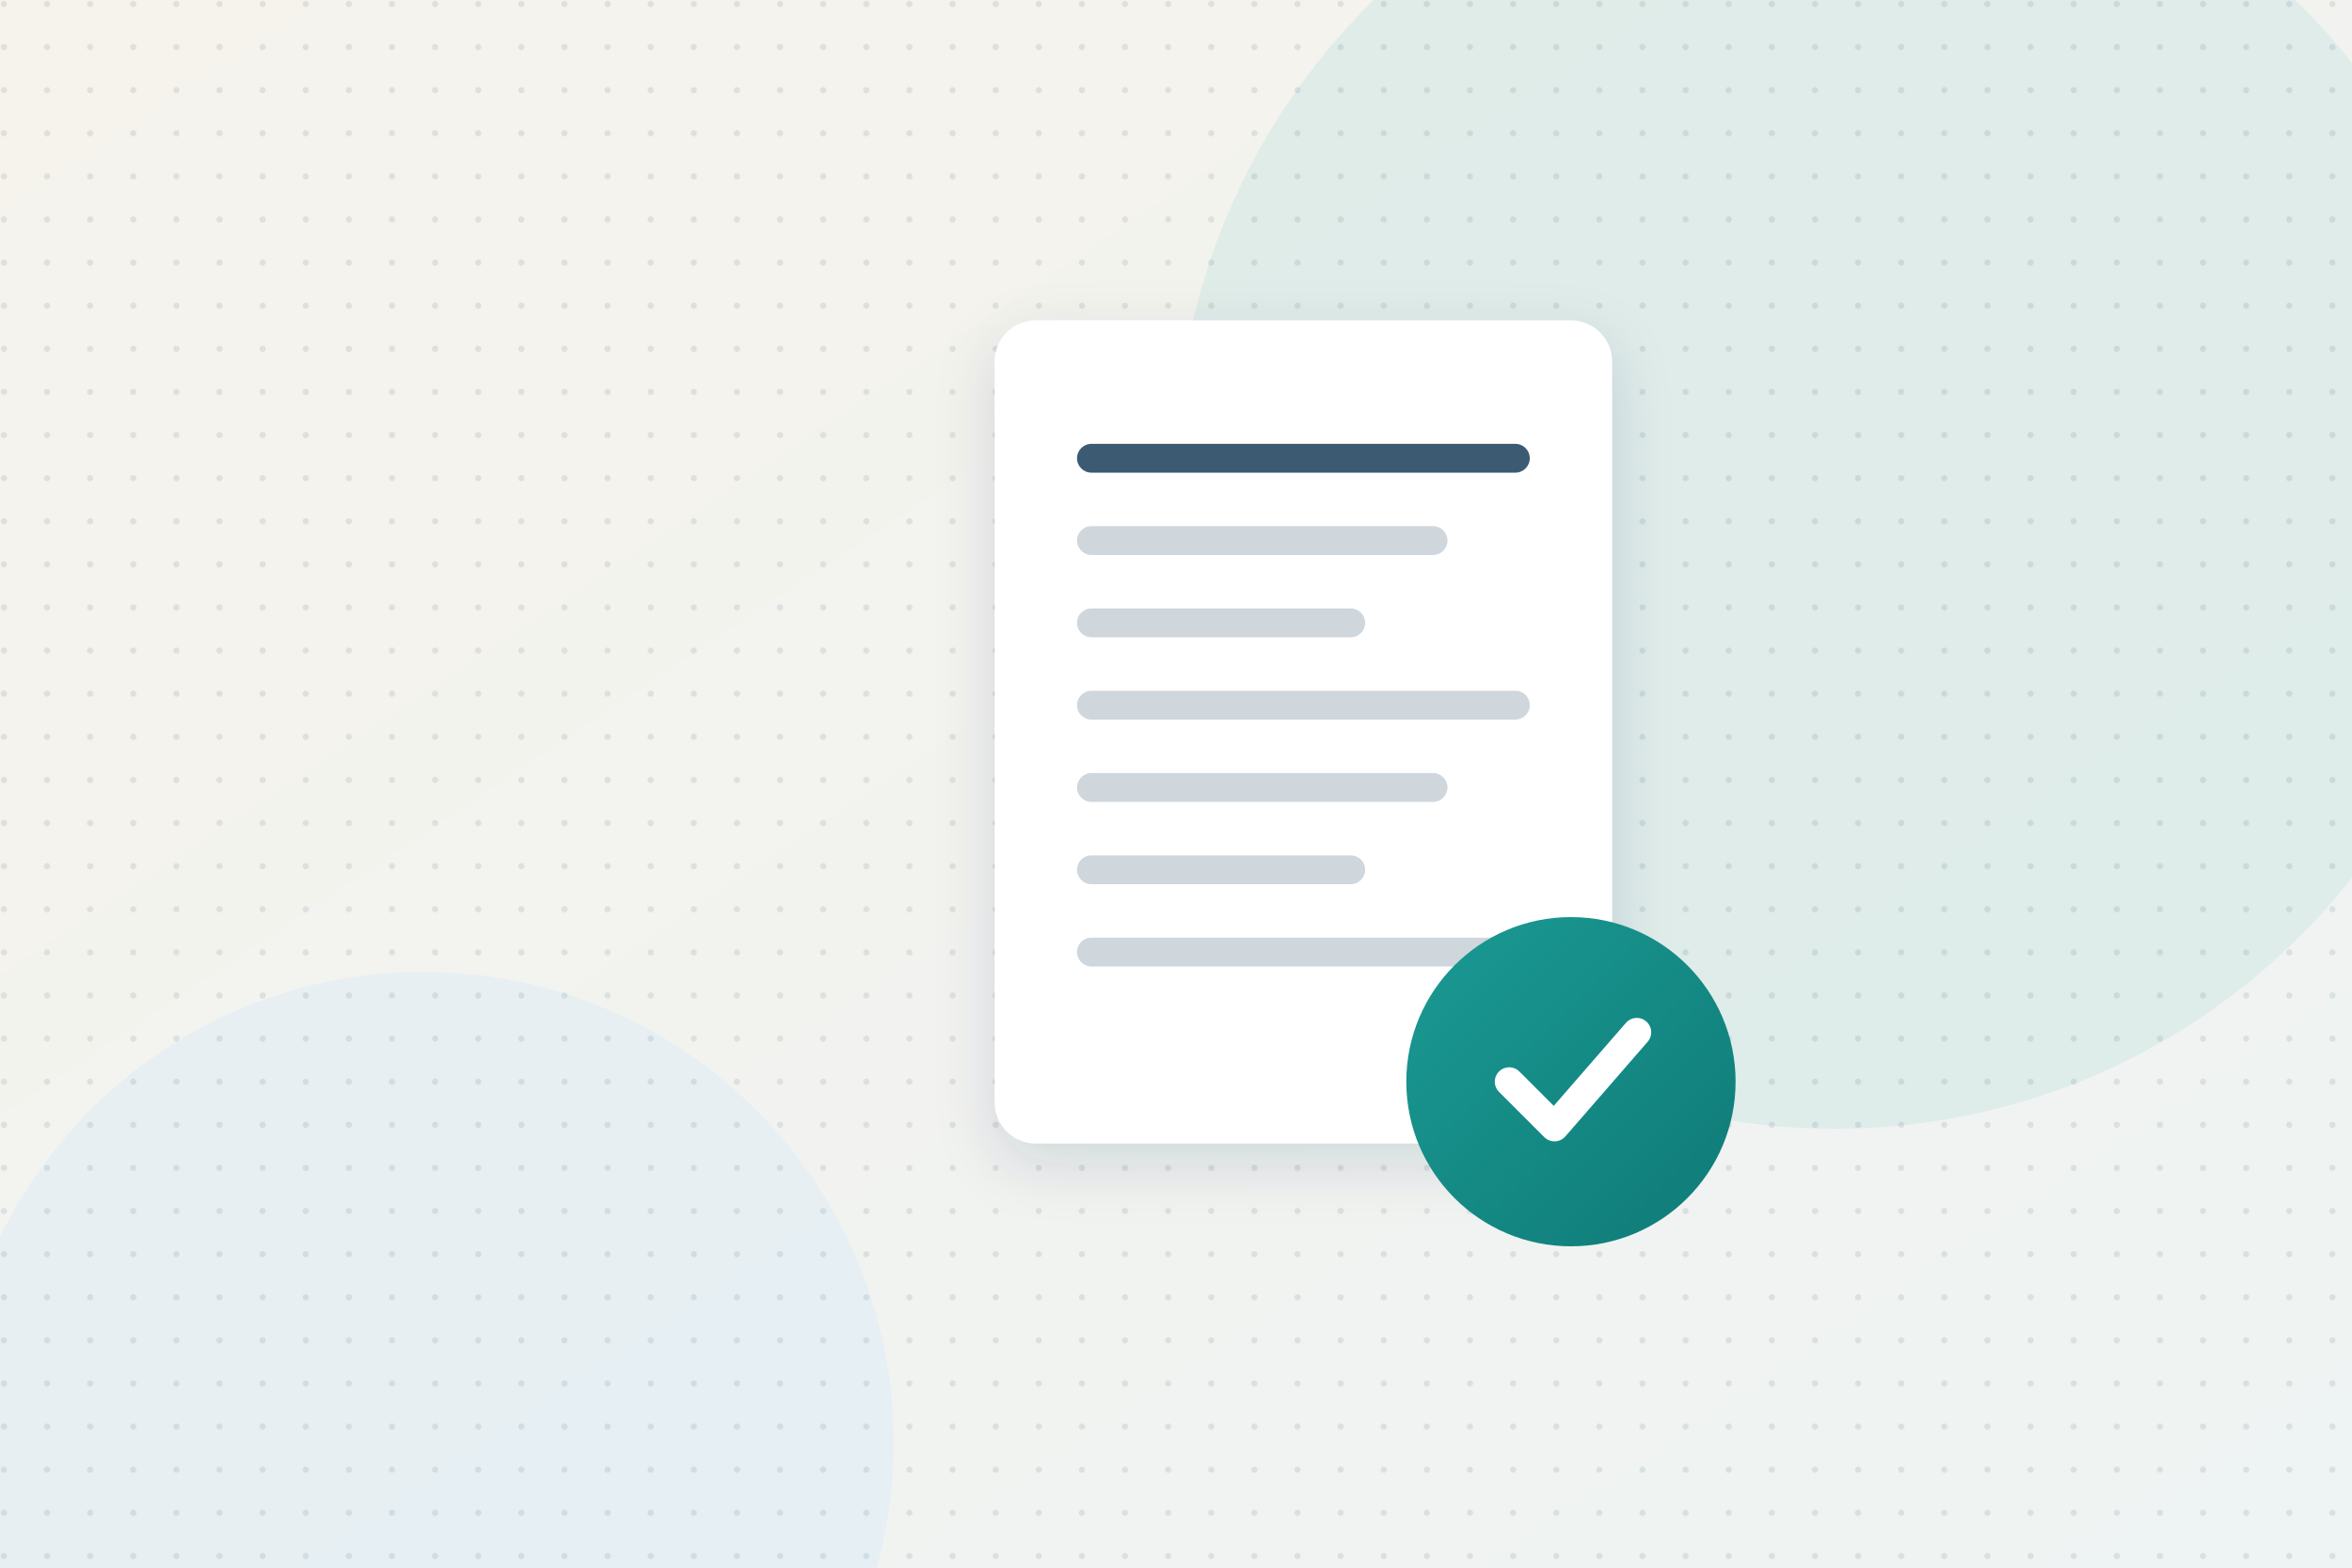
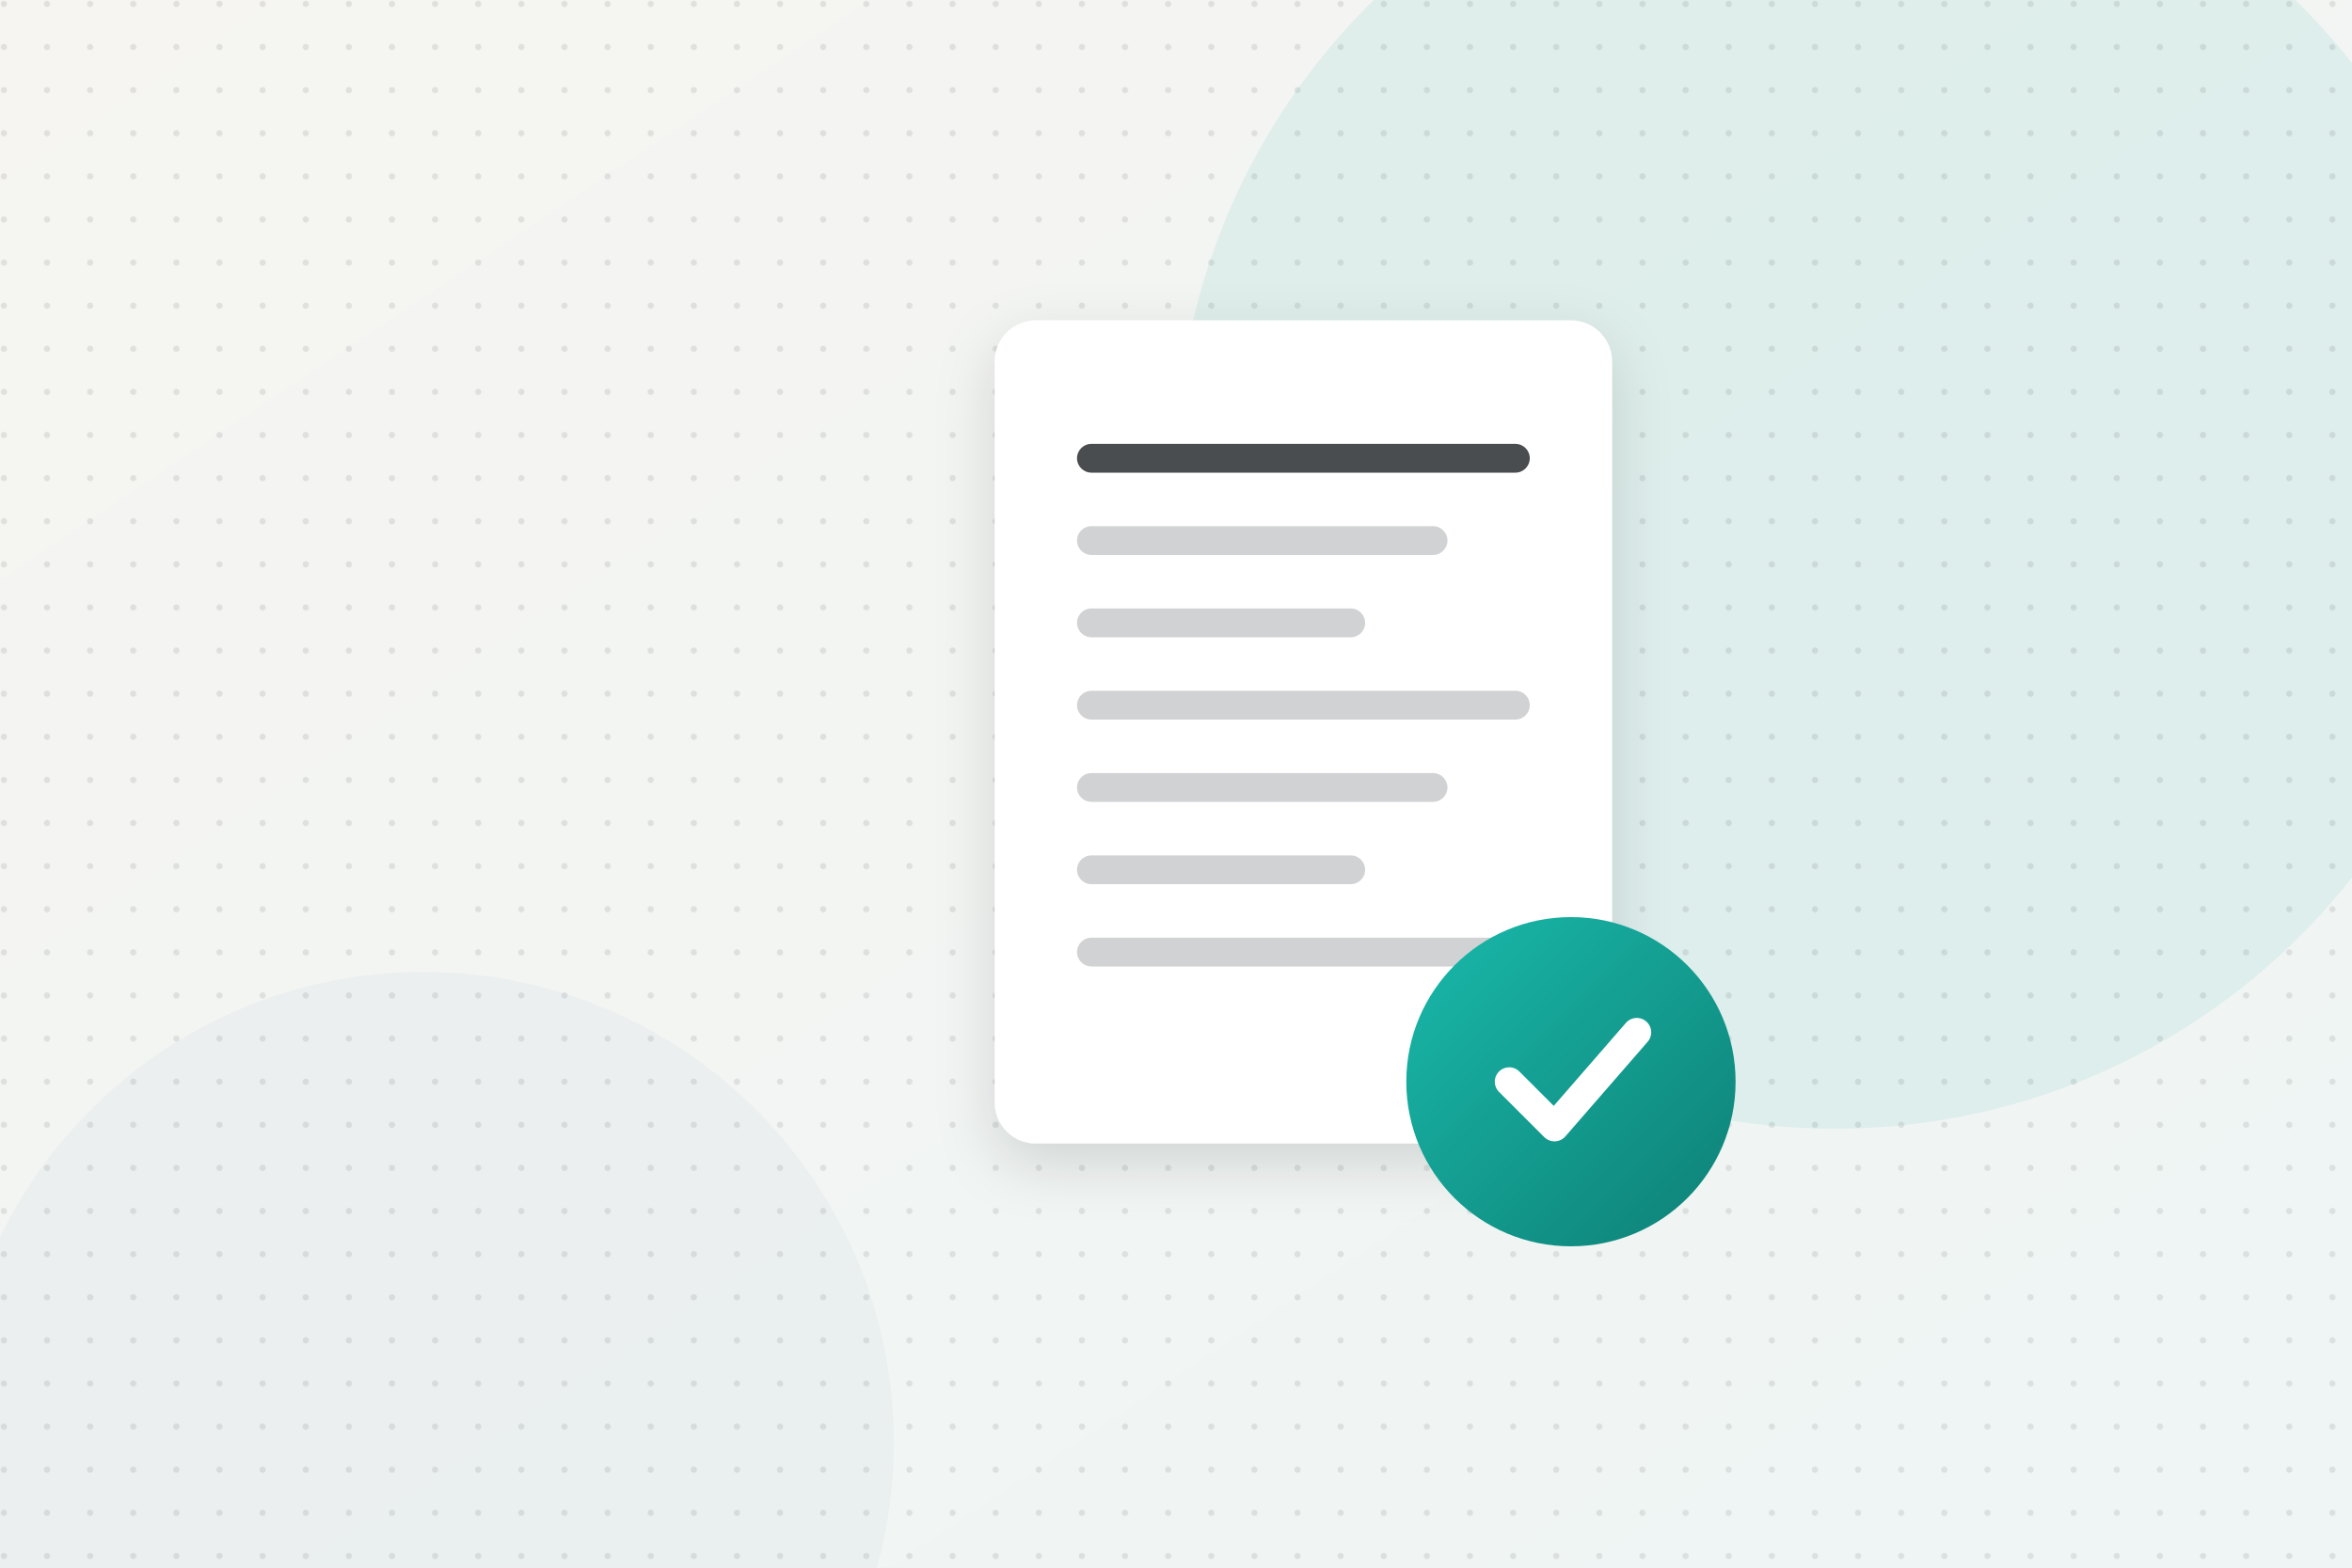
<svg xmlns="http://www.w3.org/2000/svg" viewBox="0 0 1200 800" preserveAspectRatio="xMidYMid slice" role="img">
  <defs>
    <linearGradient id="bg" x1="0" y1="0" x2="1" y2="1">
-       <stop offset="0" stop-color="#f6f3ec" />
-       <stop offset="1" stop-color="#eef3f3" />
+       <stop offset="0" stop-color="#f6f5f1" />
+       <stop offset="1" stop-color="#eef5f4" />
    </linearGradient>
    <linearGradient id="tg" x1="0" y1="0" x2="1" y2="1">
-       <stop offset="0" stop-color="#1b9a94" />
-       <stop offset="1" stop-color="#0f7a76" />
+       <stop offset="0" stop-color="#19baab" />
+       <stop offset="1" stop-color="#0e7f75" />
    </linearGradient>
    <linearGradient id="ng" x1="0" y1="0" x2="1" y2="1">
-       <stop offset="0" stop-color="#1d4a72" />
-       <stop offset="1" stop-color="#0d3150" />
+       <stop offset="0" stop-color="#30373b" />
+       <stop offset="1" stop-color="#1b2023" />
    </linearGradient>
    <linearGradient id="gg" x1="0" y1="0" x2="1" y2="1">
-       <stop offset="0" stop-color="#e2bd6c" />
-       <stop offset="1" stop-color="#c79a3e" />
+       <stop offset="0" stop-color="#6fd6cc" />
+       <stop offset="1" stop-color="#19baab" />
    </linearGradient>
    <pattern id="dots" width="22" height="22" patternUnits="userSpaceOnUse">
-       <circle cx="2" cy="2" r="1.6" fill="#0d3150" opacity=".14" />
+       <circle cx="2" cy="2" r="1.6" fill="#1b2023" opacity=".14" />
    </pattern>
    <filter id="sh" x="-20%" y="-20%" width="140%" height="160%">
-       <feDropShadow dx="0" dy="10" stdDeviation="14" flood-color="#0d3150" flood-opacity=".14" />
+       <feDropShadow dx="0" dy="10" stdDeviation="14" flood-color="#1b2023" flood-opacity=".14" />
    </filter>
  </defs>
  <rect width="1200" height="800" fill="url(#bg)" />
-   <circle cx="936" cy="240" r="336" fill="#cfe6e4" opacity=".55" />
-   <circle cx="216" cy="736" r="240" fill="#dcebf6" opacity=".5" />
+   <circle cx="936" cy="240" r="336" fill="#cdeae6" opacity=".55" />
+   <circle cx="216" cy="736" r="240" fill="#e4e9eb" opacity=".5" />
  <rect width="1200" height="800" fill="url(#dots)" opacity=".7" />
  <g transform="translate(350 90) scale(1.05)">
    <rect x="150" y="70" width="300" height="400" rx="20" fill="#fff" filter="url(#sh)" />
-     <rect x="190" y="130" width="220" height="14" rx="7" fill="#0d3150" opacity="0.8" />
-     <rect x="190" y="170" width="180" height="14" rx="7" fill="#0d3150" opacity="0.2" />
-     <rect x="190" y="210" width="140" height="14" rx="7" fill="#0d3150" opacity="0.2" />
-     <rect x="190" y="250" width="220" height="14" rx="7" fill="#0d3150" opacity="0.2" />
-     <rect x="190" y="290" width="180" height="14" rx="7" fill="#0d3150" opacity="0.2" />
-     <rect x="190" y="330" width="140" height="14" rx="7" fill="#0d3150" opacity="0.2" />
-     <rect x="190" y="370" width="220" height="14" rx="7" fill="#0d3150" opacity="0.2" />
+     <rect x="190" y="130" width="220" height="14" rx="7" fill="#1b2023" opacity="0.8" />
+     <rect x="190" y="170" width="180" height="14" rx="7" fill="#1b2023" opacity="0.2" />
+     <rect x="190" y="210" width="140" height="14" rx="7" fill="#1b2023" opacity="0.2" />
+     <rect x="190" y="250" width="220" height="14" rx="7" fill="#1b2023" opacity="0.2" />
+     <rect x="190" y="290" width="180" height="14" rx="7" fill="#1b2023" opacity="0.2" />
+     <rect x="190" y="330" width="140" height="14" rx="7" fill="#1b2023" opacity="0.2" />
+     <rect x="190" y="370" width="220" height="14" rx="7" fill="#1b2023" opacity="0.2" />
    <circle cx="430" cy="440" r="80" fill="url(#tg)" />
    <path d="M400 440l22 22 40-46" stroke="#fff" stroke-width="14" fill="none" stroke-linecap="round" stroke-linejoin="round" />
  </g>
</svg>
